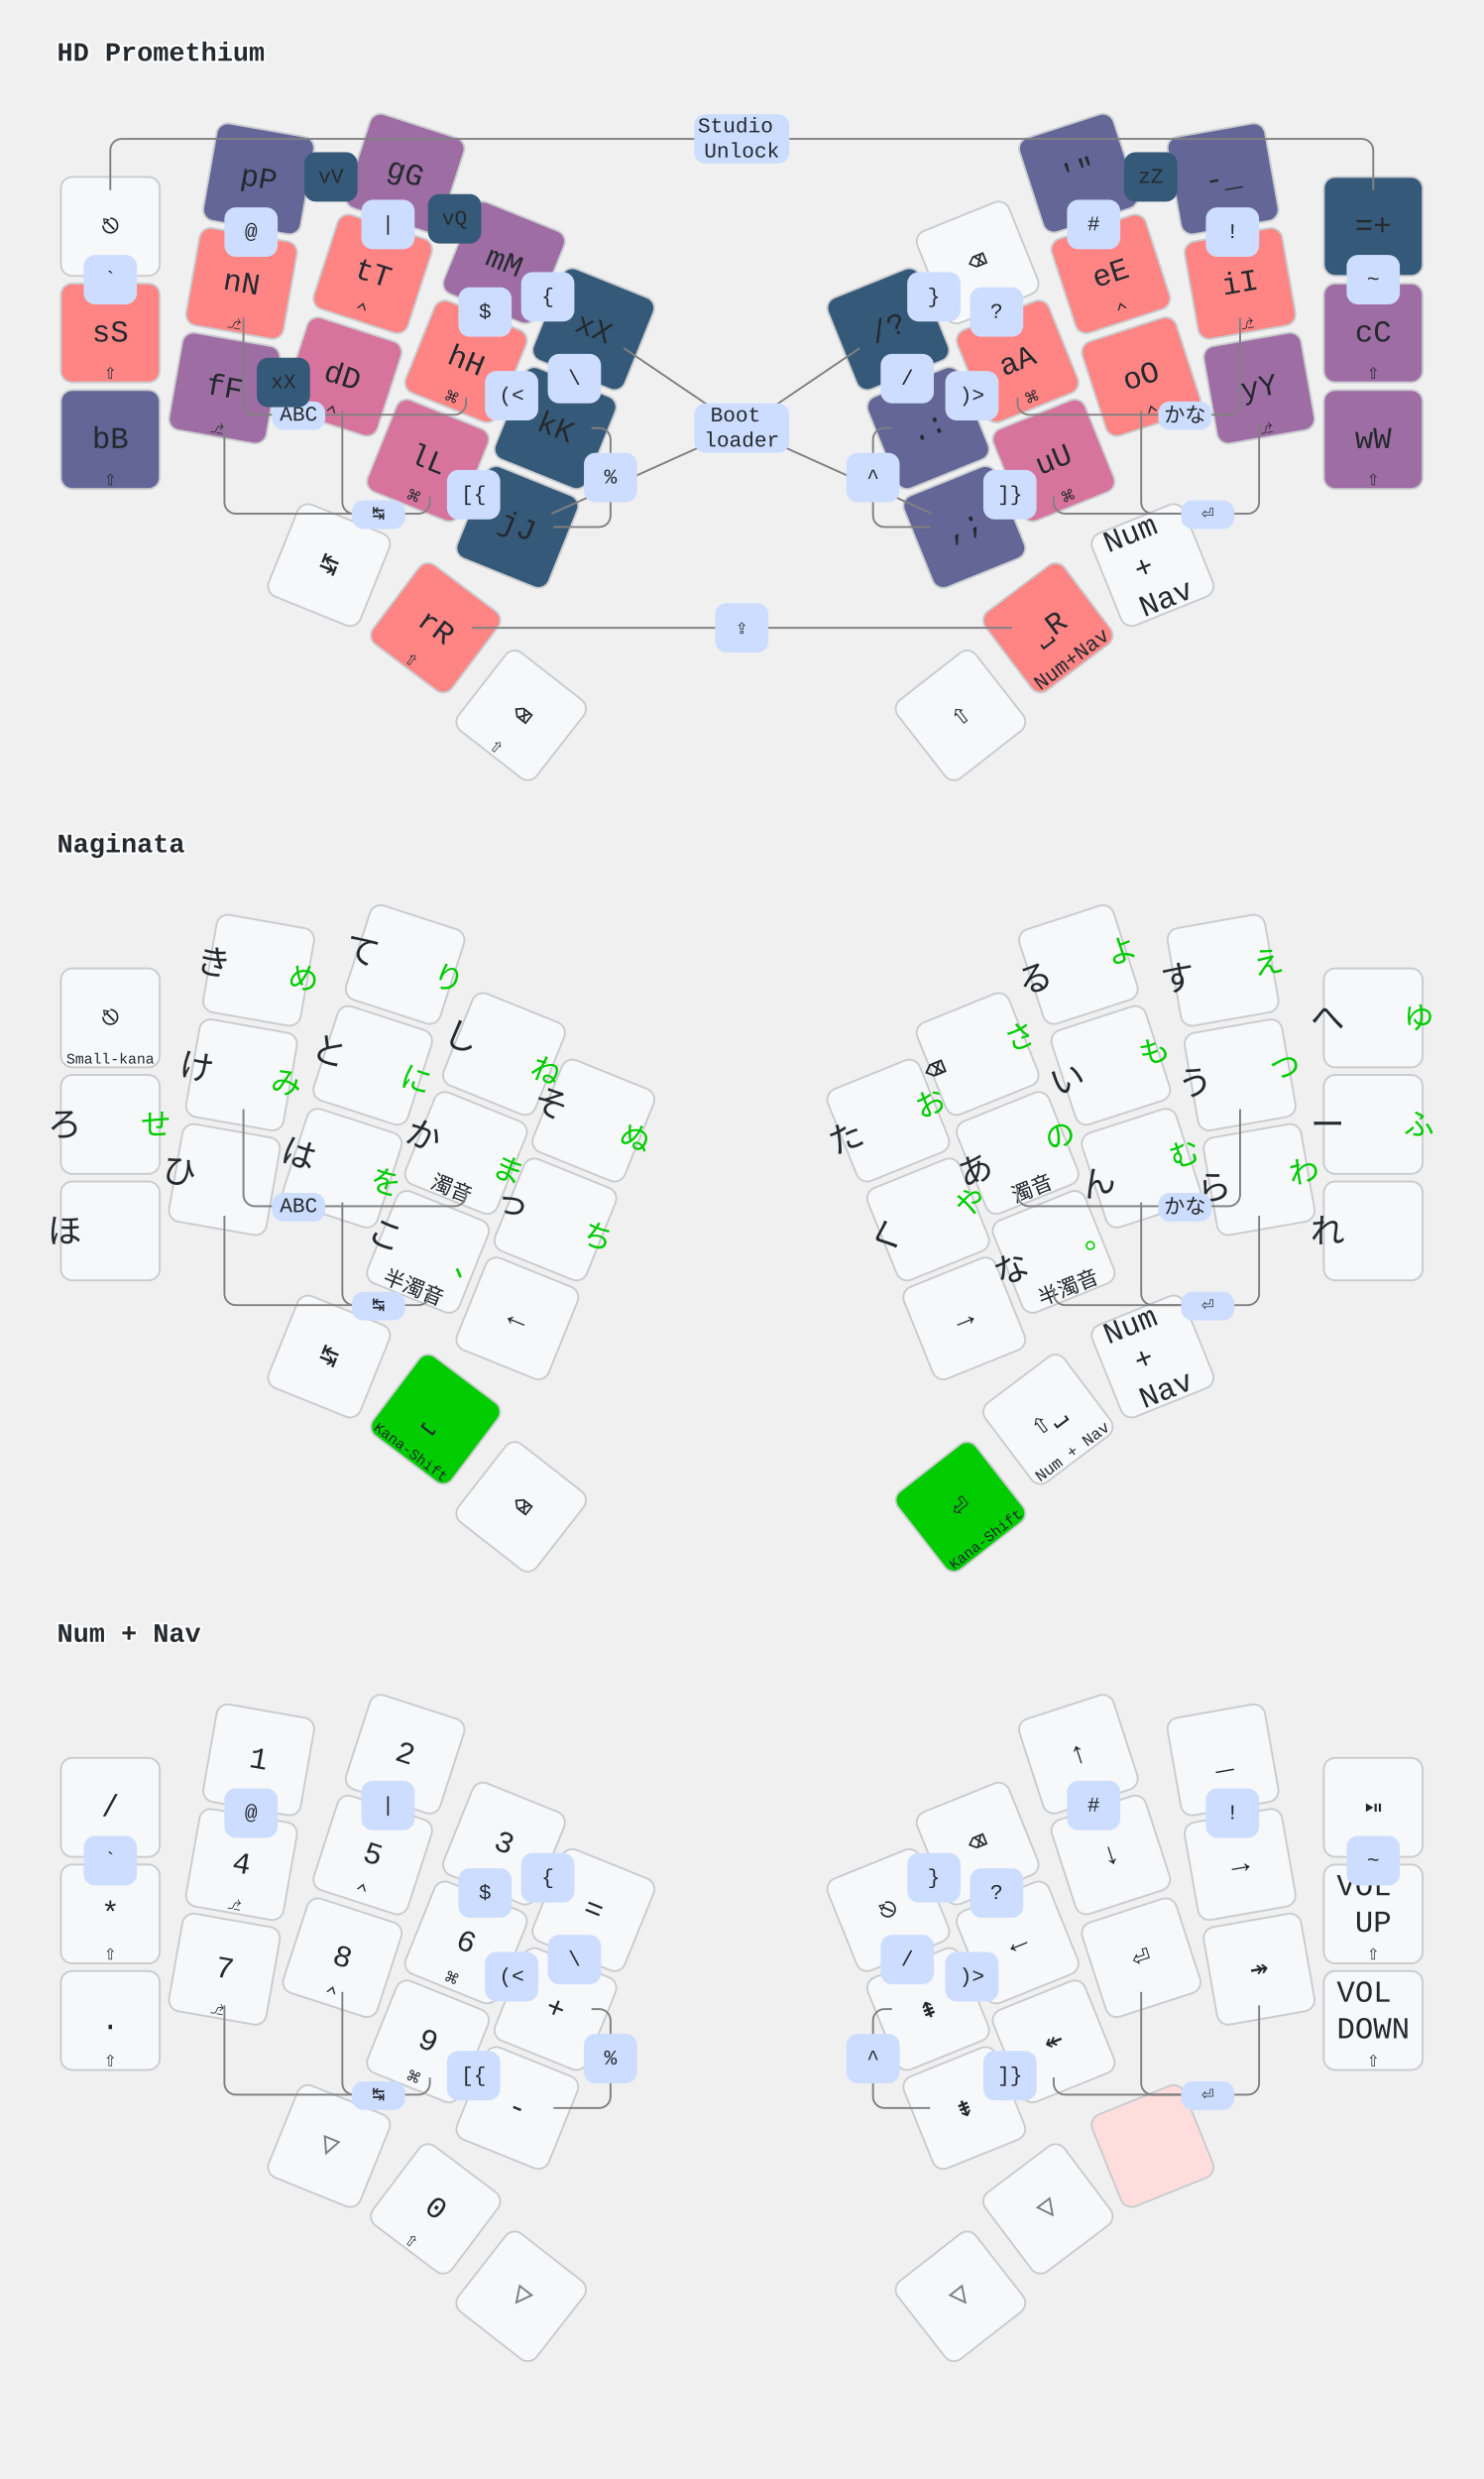
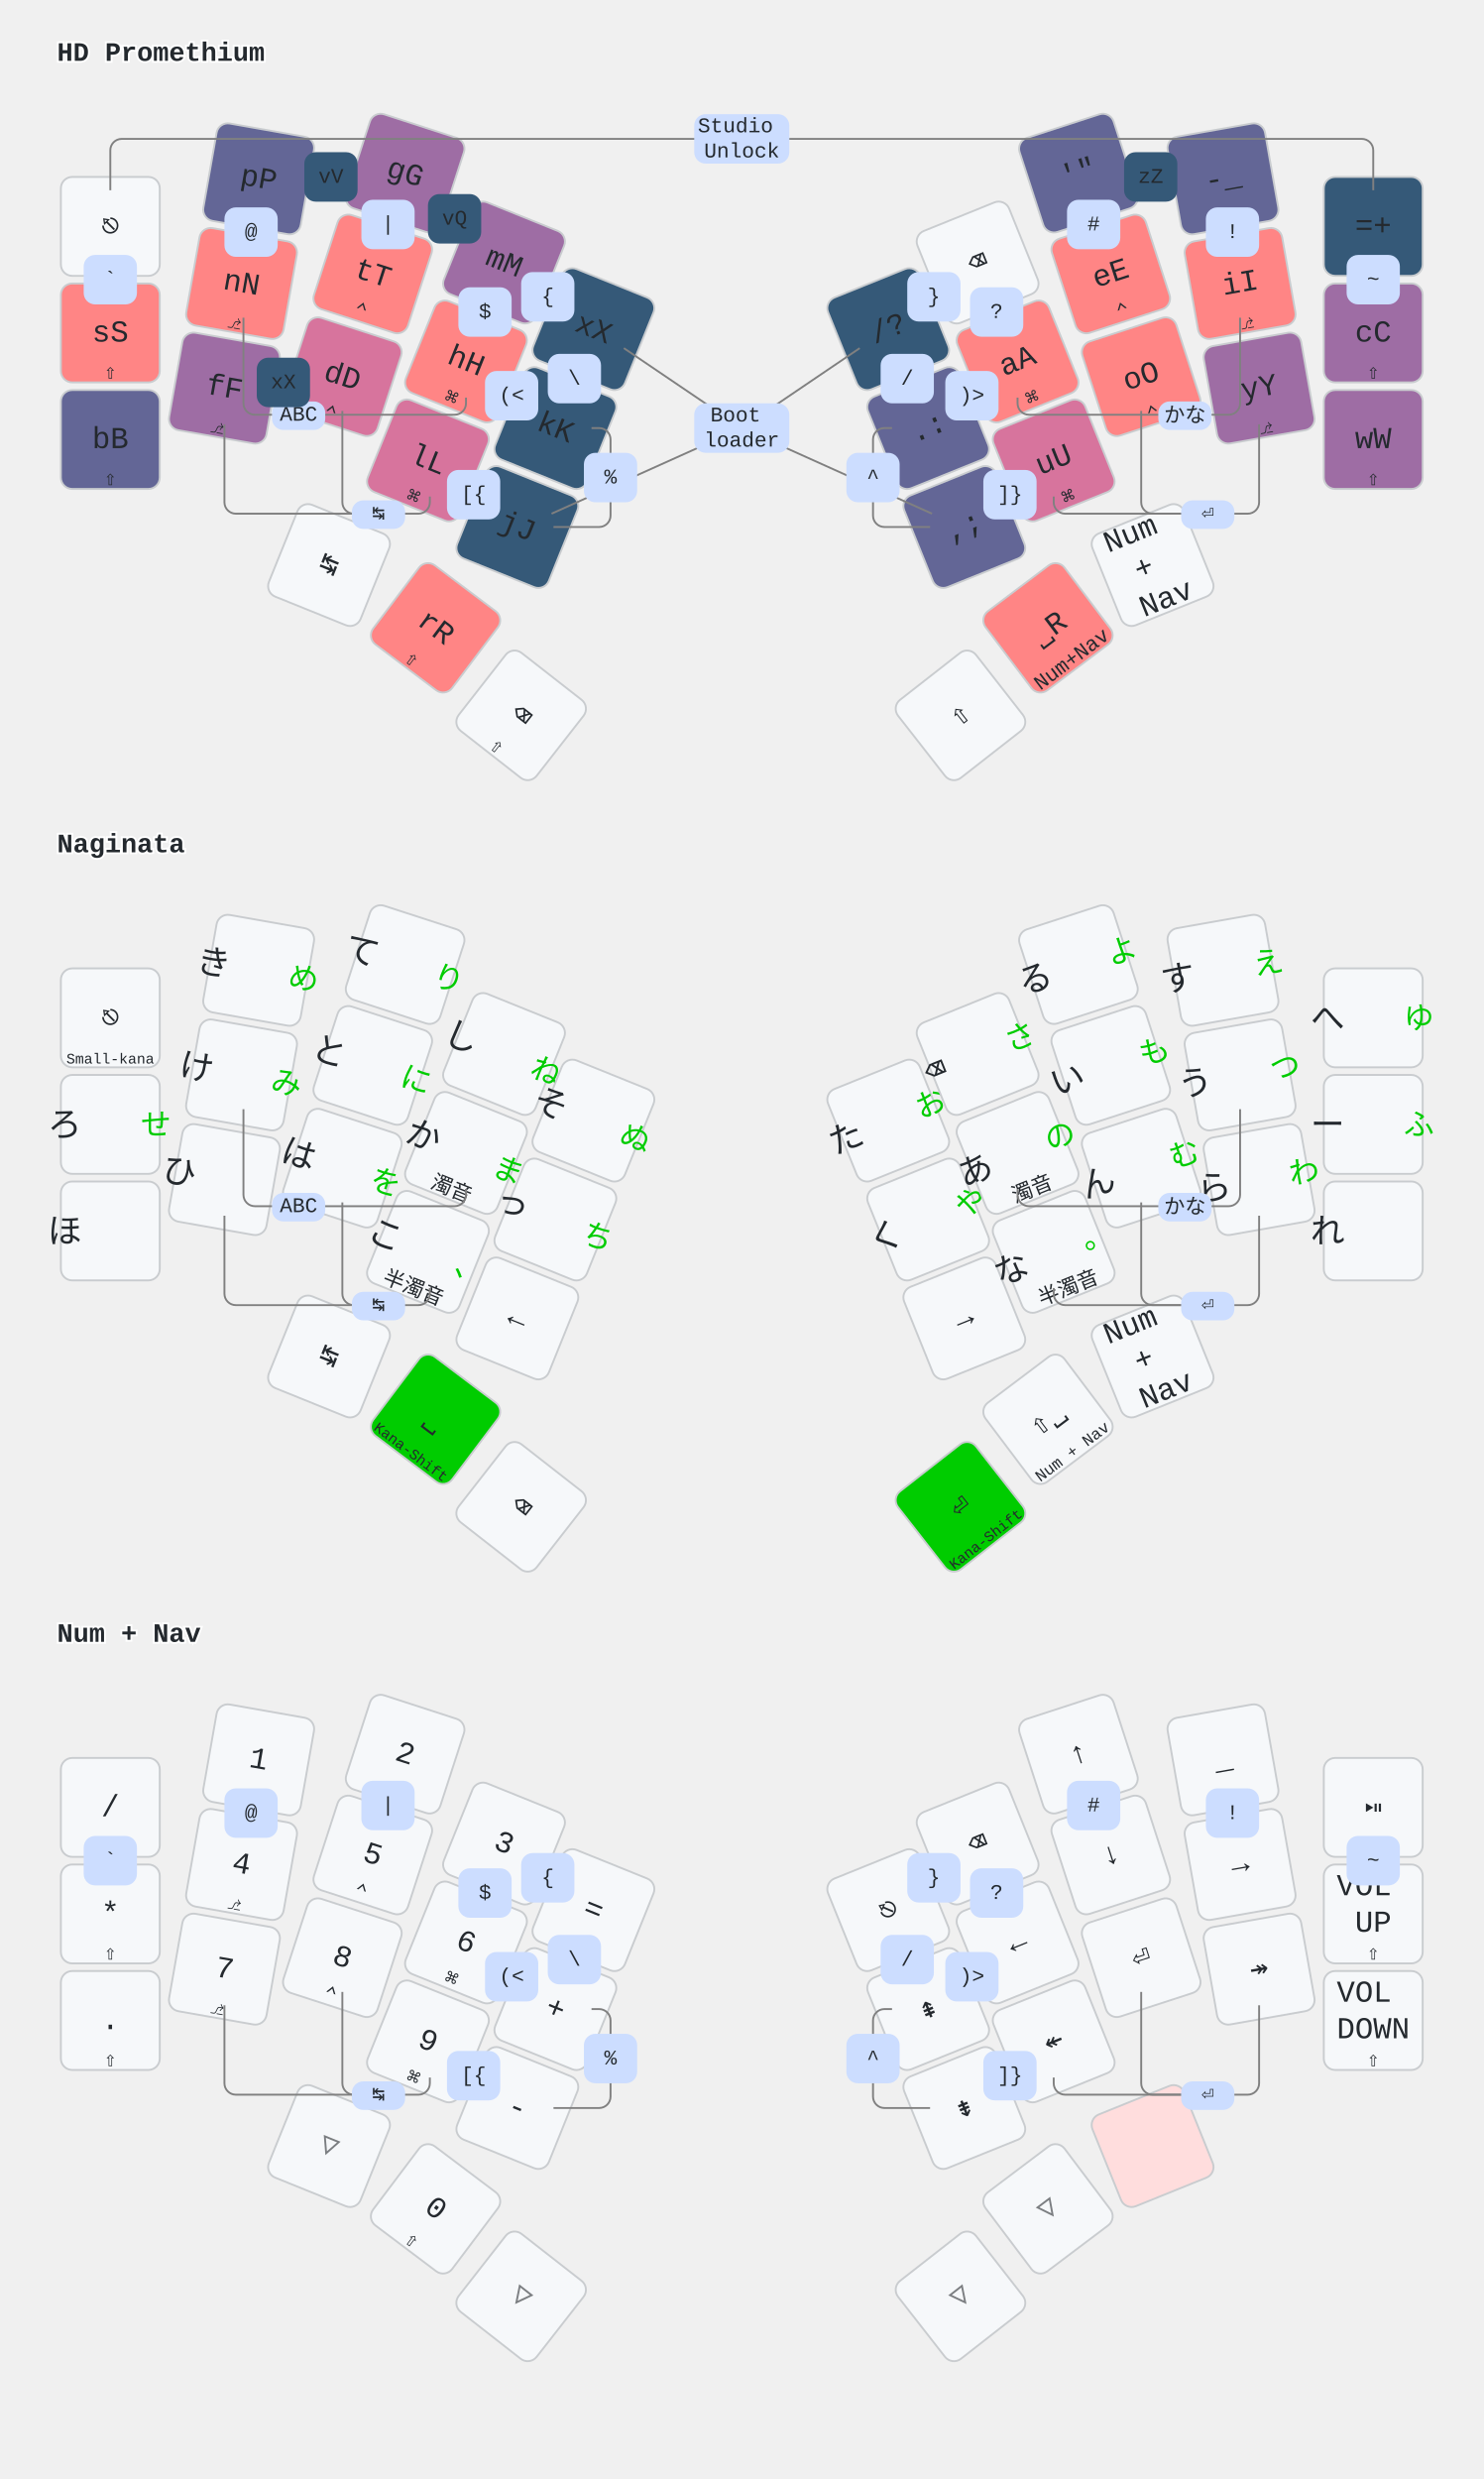
<svg xmlns="http://www.w3.org/2000/svg" width="780" height="1303" viewBox="0 0 780 1303" class="keymap">
  <style>/* inherit to force styles through use tags*/
svg path {
    fill: inherit;
}
/* font and background color specifications */
svg.keymap {
    font-family: SFMono-Regular,Consolas,Liberation Mono,Menlo,monospace;
    font-size: 14px;
    font-kerning: normal;
    text-rendering: optimizeLegibility;
    fill: #24292e;
}

/* default key styling */
rect.key {
    fill: #f6f8fa;
    stroke: #c9cccf;
    stroke-width: 1;
}

/* color accent for combo boxes */
rect.combo {
    fill: #cdf;
}

/* color accent for held keys */
rect.held, rect.combo.held {
    fill: #fdd;
}

/* color accent for ghost (optional) keys */
rect.ghost, rect.combo.ghost {
    stroke-dasharray: 4, 4;
    stroke-width: 2;
}

text {
    text-anchor: middle;
    dominant-baseline: middle;
}

/* styling for layer labels */
text.label {
    font-weight: bold;
    text-anchor: start;
    stroke: white;
    stroke-width: 2;
    paint-order: stroke;
}

text.tap {
    font-size: 16px;
}

/* styling for combo tap, and key hold/shifted label text */
text.combo, text.hold, text.shifted {
    font-size: 11px;
}

text.hold {
    text-anchor: middle;
    dominant-baseline: auto;
}

text.shifted {
    text-anchor: middle;
    dominant-baseline: hanging;
}

/* styling for hold/shifted label text in combo box */
text.combo.hold, text.combo.shifted {
    font-size: 8px;
}

/* lighter symbol for transparent keys */
text.trans {
    fill: #7b7e81;
}

/* styling for combo dendrons */
path.combo {
    stroke-width: 1;
    stroke: gray;
    fill: none;
}

/* Start Tabler Icons Cleanup */
/* cannot use height/width with glyphs */
.icon-tabler &gt; path {
    fill: inherit;
    stroke: inherit;
}
/* hide tabler's default box */
.icon-tabler &gt; path[stroke="none"][fill="none"] {
    visibility: collapse;
}

rect.low {
    fill: #355978;
}
rect.medium-low {
    fill: #636696;
}
rect.medium {
    fill: #9E6DA4;
}
rect.medium-high {
    fill: #D7749D;
}
rect.high {
    fill: #FF8585;
}

/* green styling for Naginata kana-shift */
rect.kshift {
    fill: #00CC00;
}
text.left {
    font-size: 18px;
    translate: 16px 7px;
}
text.right {
    fill: #00CC00;
    font-size: 16px;
    translate: -16px -10px;
}
</style>
  <g transform="translate(30, 0)" class="layer-HD Promethium">
    <text x="0" y="28" class="label" id="HD-Promethium">HD Promethium</text>
    <g transform="translate(0, 56)">
      <g transform="translate(28, 63)" class="key keypos-0">
        <rect rx="6" ry="6" x="-26" y="-26" width="52" height="52" class="key" />
        <text x="0" y="0" class="key tap">⎋</text>
      </g>
      <g transform="translate(106, 38) rotate(10.0)" class="key medium-low keypos-1">
        <rect rx="6" ry="6" x="-26" y="-26" width="52" height="52" class="key medium-low" />
        <text x="0" y="0" class="key medium-low tap">pP</text>
      </g>
      <g transform="translate(183, 35) rotate(18.0)" class="key medium keypos-2">
        <rect rx="6" ry="6" x="-26" y="-26" width="52" height="52" class="key medium" />
        <text x="0" y="0" class="key medium tap">gG</text>
      </g>
      <g transform="translate(235, 82) rotate(22.0)" class="key medium keypos-3">
        <rect rx="6" ry="6" x="-26" y="-26" width="52" height="52" class="key medium" />
        <text x="0" y="0" class="key medium tap">mM</text>
      </g>
      <g transform="translate(282, 117) rotate(22.0)" class="key low keypos-4">
        <rect rx="6" ry="6" x="-26" y="-26" width="52" height="52" class="key low" />
        <text x="0" y="0" class="key low tap">xX</text>
      </g>
      <g transform="translate(437, 117) rotate(-22.0)" class="key low keypos-5">
        <rect rx="6" ry="6" x="-26" y="-26" width="52" height="52" class="key low" />
        <text x="0" y="0" class="key low tap">/?</text>
      </g>
      <g transform="translate(484, 82) rotate(-22.0)" class="key keypos-6">
        <rect rx="6" ry="6" x="-26" y="-26" width="52" height="52" class="key" />
        <text x="0" y="0" class="key tap">⌫</text>
      </g>
      <g transform="translate(537, 35) rotate(-18.0)" class="key medium-low keypos-7">
        <rect rx="6" ry="6" x="-26" y="-26" width="52" height="52" class="key medium-low" />
        <text x="0" y="0" class="key medium-low tap">'"</text>
      </g>
      <g transform="translate(613, 38) rotate(-10.0)" class="key medium-low keypos-8">
        <rect rx="6" ry="6" x="-26" y="-26" width="52" height="52" class="key medium-low" />
        <text x="0" y="0" class="key medium-low tap">-_</text>
      </g>
      <g transform="translate(692, 63)" class="key low keypos-9">
        <rect rx="6" ry="6" x="-26" y="-26" width="52" height="52" class="key low" />
        <text x="0" y="0" class="key low tap">=+</text>
      </g>
      <g transform="translate(28, 119)" class="key high keypos-10">
        <rect rx="6" ry="6" x="-26" y="-26" width="52" height="52" class="key high" />
        <text x="0" y="0" class="key high tap">sS</text>
        <text x="0" y="24" class="key high hold">⇧</text>
      </g>
      <g transform="translate(97, 93) rotate(10.0)" class="key high keypos-11">
        <rect rx="6" ry="6" x="-26" y="-26" width="52" height="52" class="key high" />
        <text x="0" y="0" class="key high tap">nN</text>
        <text x="0" y="24" class="key high hold">⎇</text>
      </g>
      <g transform="translate(166, 88) rotate(18.0)" class="key high keypos-12">
        <rect rx="6" ry="6" x="-26" y="-26" width="52" height="52" class="key high" />
        <text x="0" y="0" class="key high tap">tT</text>
        <text x="0" y="24" class="key high hold">⌃</text>
      </g>
      <g transform="translate(215, 134) rotate(22.0)" class="key high keypos-13">
        <rect rx="6" ry="6" x="-26" y="-26" width="52" height="52" class="key high" />
        <text x="0" y="0" class="key high tap">hH</text>
        <text x="0" y="24" class="key high hold">⌘</text>
      </g>
      <g transform="translate(262, 169) rotate(22.0)" class="key low keypos-14">
        <rect rx="6" ry="6" x="-26" y="-26" width="52" height="52" class="key low" />
        <text x="0" y="0" class="key low tap">kK</text>
      </g>
      <g transform="translate(458, 169) rotate(-22.0)" class="key medium-low keypos-15">
        <rect rx="6" ry="6" x="-26" y="-26" width="52" height="52" class="key medium-low" />
        <text x="0" y="0" class="key medium-low tap">.:</text>
      </g>
      <g transform="translate(505, 134) rotate(-22.0)" class="key high keypos-16">
        <rect rx="6" ry="6" x="-26" y="-26" width="52" height="52" class="key high" />
        <text x="0" y="0" class="key high tap">aA</text>
        <text x="0" y="24" class="key high hold">⌘</text>
      </g>
      <g transform="translate(554, 88) rotate(-18.0)" class="key high keypos-17">
        <rect rx="6" ry="6" x="-26" y="-26" width="52" height="52" class="key high" />
        <text x="0" y="0" class="key high tap">eE</text>
        <text x="0" y="24" class="key high hold">⌃</text>
      </g>
      <g transform="translate(622, 93) rotate(-10.0)" class="key high keypos-18">
        <rect rx="6" ry="6" x="-26" y="-26" width="52" height="52" class="key high" />
        <text x="0" y="0" class="key high tap">iI</text>
        <text x="0" y="24" class="key high hold">⎇</text>
      </g>
      <g transform="translate(692, 119)" class="key medium keypos-19">
        <rect rx="6" ry="6" x="-26" y="-26" width="52" height="52" class="key medium" />
        <text x="0" y="0" class="key medium tap">cC</text>
        <text x="0" y="24" class="key medium hold">⇧</text>
      </g>
      <g transform="translate(28, 175)" class="key medium-low keypos-20">
        <rect rx="6" ry="6" x="-26" y="-26" width="52" height="52" class="key medium-low" />
        <text x="0" y="0" class="key medium-low tap">bB</text>
        <text x="0" y="24" class="key medium-low hold">⇧</text>
      </g>
      <g transform="translate(88, 148) rotate(10.0)" class="key medium keypos-21">
        <rect rx="6" ry="6" x="-26" y="-26" width="52" height="52" class="key medium" />
        <text x="0" y="0" class="key medium tap">fF</text>
        <text x="0" y="24" class="key medium hold">⎇</text>
      </g>
      <g transform="translate(150, 142) rotate(18.0)" class="key medium-high keypos-22">
        <rect rx="6" ry="6" x="-26" y="-26" width="52" height="52" class="key medium-high" />
        <text x="0" y="0" class="key medium-high tap">dD</text>
        <text x="0" y="24" class="key medium-high hold">⌃</text>
      </g>
      <g transform="translate(195, 186) rotate(22.0)" class="key medium-high keypos-23">
        <rect rx="6" ry="6" x="-26" y="-26" width="52" height="52" class="key medium-high" />
        <text x="0" y="0" class="key medium-high tap">lL</text>
        <text x="0" y="24" class="key medium-high hold">⌘</text>
      </g>
      <g transform="translate(242, 221) rotate(22.0)" class="key low keypos-24">
        <rect rx="6" ry="6" x="-26" y="-26" width="52" height="52" class="key low" />
        <text x="0" y="0" class="key low tap">jJ</text>
      </g>
      <g transform="translate(477, 221) rotate(-22.0)" class="key medium-low keypos-25">
        <rect rx="6" ry="6" x="-26" y="-26" width="52" height="52" class="key medium-low" />
        <text x="0" y="0" class="key medium-low tap">,;</text>
      </g>
      <g transform="translate(524, 186) rotate(-22.0)" class="key medium-high keypos-26">
        <rect rx="6" ry="6" x="-26" y="-26" width="52" height="52" class="key medium-high" />
        <text x="0" y="0" class="key medium-high tap">uU</text>
        <text x="0" y="24" class="key medium-high hold">⌘</text>
      </g>
      <g transform="translate(570, 142) rotate(-18.0)" class="key high keypos-27">
        <rect rx="6" ry="6" x="-26" y="-26" width="52" height="52" class="key high" />
        <text x="0" y="0" class="key high tap">oO</text>
        <text x="0" y="24" class="key high hold">⌃</text>
      </g>
      <g transform="translate(632, 148) rotate(-10.0)" class="key medium keypos-28">
        <rect rx="6" ry="6" x="-26" y="-26" width="52" height="52" class="key medium" />
        <text x="0" y="0" class="key medium tap">yY</text>
        <text x="0" y="24" class="key medium hold">⎇</text>
      </g>
      <g transform="translate(692, 175)" class="key medium keypos-29">
        <rect rx="6" ry="6" x="-26" y="-26" width="52" height="52" class="key medium" />
        <text x="0" y="0" class="key medium tap">wW</text>
        <text x="0" y="24" class="key medium hold">⇧</text>
      </g>
      <g transform="translate(143, 241) rotate(22.0)" class="key keypos-30">
        <rect rx="6" ry="6" x="-26" y="-26" width="52" height="52" class="key" />
        <text x="0" y="0" class="key tap">↹</text>
      </g>
      <g transform="translate(199, 274) rotate(37.0)" class="key high keypos-31">
        <rect rx="6" ry="6" x="-26" y="-26" width="52" height="52" class="key high" />
        <text x="0" y="0" class="key high tap">rR</text>
        <text x="0" y="24" class="key high hold">⇧</text>
      </g>
      <g transform="translate(244, 320) rotate(38.0)" class="key keypos-32">
        <rect rx="6" ry="6" x="-26" y="-26" width="52" height="52" class="key" />
        <text x="0" y="0" class="key tap">⌫</text>
        <text x="0" y="24" class="key hold">⇧</text>
      </g>
      <g transform="translate(475, 320) rotate(-38.0)" class="key keypos-33">
        <rect rx="6" ry="6" x="-26" y="-26" width="52" height="52" class="key" />
        <text x="0" y="0" class="key tap">⇧</text>
      </g>
      <g transform="translate(521, 274) rotate(-37.0)" class="key high keypos-34">
        <rect rx="6" ry="6" x="-26" y="-26" width="52" height="52" class="key high" />
        <text x="0" y="0" class="key high tap">⎵R</text>
        <text x="0" y="24" class="key high hold">Num+Nav</text>
      </g>
      <g transform="translate(576, 241) rotate(-22.0)" class="key keypos-35">
        <rect rx="6" ry="6" x="-26" y="-26" width="52" height="52" class="key" />
        <a href="#Num--Nav">
          <text x="0" y="0" class="key tap layer-activator">
            <tspan x="0" dy="-1.2em">Num</tspan>
            <tspan x="0" dy="1.2em">+</tspan>
            <tspan x="0" dy="1.2em">Nav</tspan>
          </text>
        </a>
      </g>
      <g class="combo combopos-0">
        <path d="M360,17 h-326 a6.0,6.0 0 0 0 -6.0,6.0 v21" class="combo" />
        <path d="M360,17 h326 a6.0,6.0 0 0 1 6.0,6.0 v21" class="combo" />
        <rect rx="6" ry="6" x="335" y="4" width="50" height="26" class="combo" />
        <text x="360" y="17" class="combo tap">
          <tspan x="360" dy="-0.6em">Studio</tspan>
          <tspan x="360" dy="1.2em">Unlock</tspan>
        </text>
      </g>
      <g class="combo combopos-1">
        <path d="M360,169 l-62,-42" class="combo" />
        <path d="M360,169 l62,-42" class="combo" />
        <path d="M360,169 l-100,45" class="combo" />
        <path d="M360,169 l100,45" class="combo" />
        <rect rx="6" ry="6" x="335" y="156" width="50" height="26" class="combo" />
        <text x="360" y="169" class="combo tap">
          <tspan x="360" dy="-0.6em">Boot</tspan>
          <tspan x="360" dy="1.2em">loader</tspan>
        </text>
      </g>
      <g class="combo combopos-2">
        <path d="M593,162 h-82 a6.0,6.0 0 0 1 -6.0,-6.0 v-3" class="combo" />
        <path d="M593,162 h23 a6.0,6.0 0 0 0 6.0,-6.0 v-45" class="combo" />
        <rect rx="6" ry="6" x="579" y="155" width="28" height="15" class="combo" />
        <text x="593" y="162" class="combo tap">かな</text>
      </g>
      <g class="combo combopos-3">
        <path d="M127,162 h82 a6.0,6.0 0 0 0 6.0,-6.0 v-3" class="combo" />
        <path d="M127,162 h-23 a6.0,6.0 0 0 1 -6.0,-6.0 v-45" class="combo" />
        <rect rx="6" ry="6" x="113" y="155" width="28" height="15" class="combo" />
        <text x="127" y="162" class="combo tap">ABC</text>
      </g>
      <g class="combo combopos-6">
        <path d="M169,214 h21 a6.0,6.0 0 0 0 6.0,-6.0 v-3" class="combo" />
        <path d="M169,214 h-13 a6.0,6.0 0 0 1 -6.0,-6.0 v-48" class="combo" />
        <path d="M169,214 h-75 a6.0,6.0 0 0 1 -6.0,-6.0 v-41" class="combo" />
        <rect rx="6" ry="6" x="155" y="207" width="28" height="15" class="combo" />
        <text x="169" y="214" class="combo tap">↹</text>
      </g>
      <g class="combo combopos-7">
        <path d="M605,214 h-75 a6.0,6.0 0 0 1 -6.0,-6.0 v-3" class="combo" />
        <path d="M605,214 h-29 a6.0,6.0 0 0 1 -6.0,-6.0 v-48" class="combo" />
        <path d="M605,214 h21 a6.0,6.0 0 0 0 6.0,-6.0 v-41" class="combo" />
        <rect rx="6" ry="6" x="591" y="207" width="28" height="15" class="combo" />
        <text x="605" y="214" class="combo tap">⏎</text>
      </g>
      <g class="combo low combopos-8">
        <rect rx="6" ry="6" x="195" y="46" width="28" height="26" class="combo low" />
        <text x="209" y="59" class="combo low tap">vQ</text>
      </g>
      <g class="combo low combopos-9">
        <rect rx="6" ry="6" x="561" y="24" width="28" height="26" class="combo low" />
        <text x="575" y="37" class="combo low tap">zZ</text>
      </g>
      <g class="combo low combopos-10">
        <rect rx="6" ry="6" x="130" y="24" width="28" height="26" class="combo low" />
        <text x="144" y="37" class="combo low tap">vV</text>
      </g>
      <g class="combo low combopos-11">
        <rect rx="6" ry="6" x="105" y="132" width="28" height="26" class="combo low" />
        <text x="119" y="145" class="combo low tap">xX</text>
      </g>
      <g class="combo combopos-12">
-         <path d="M360,274 l-142,0" class="combo" />
-         <path d="M360,274 l142,0" class="combo" />
-         <rect rx="6" ry="6" x="346" y="261" width="28" height="26" class="combo" />
-         <text x="360" y="274" class="combo tap">⇪</text>
-       </g>
-       <g class="combo combopos-13">
        <rect rx="6" ry="6" x="14" y="78" width="28" height="26" class="combo" />
        <text x="28" y="91" class="combo tap">`</text>
      </g>
-       <g class="combo combopos-14">
+       <g class="combo combopos-13">
        <rect rx="6" ry="6" x="88" y="53" width="28" height="26" class="combo" />
        <text x="102" y="66" class="combo tap">@</text>
      </g>
-       <g class="combo combopos-15">
+       <g class="combo combopos-14">
        <rect rx="6" ry="6" x="160" y="49" width="28" height="26" class="combo" />
        <text x="174" y="62" class="combo tap">|</text>
      </g>
-       <g class="combo combopos-16">
+       <g class="combo combopos-15">
        <rect rx="6" ry="6" x="211" y="95" width="28" height="26" class="combo" />
        <text x="225" y="108" class="combo tap">$</text>
      </g>
-       <g class="combo combopos-17">
+       <g class="combo combopos-16">
        <rect rx="6" ry="6" x="258" y="130" width="28" height="26" class="combo" />
        <text x="272" y="143" class="combo tap">\</text>
      </g>
-       <g class="combo combopos-18">
+       <g class="combo combopos-17">
        <path d="M291,195 v-20 a6.0,6.0 0 0 0 -6.0,-6.0 h-4" class="combo" />
        <path d="M291,195 v20 a6.0,6.0 0 0 1 -6.0,6.0 h-24" class="combo" />
        <rect rx="6" ry="6" x="277" y="182" width="28" height="26" class="combo" />
        <text x="291" y="195" class="combo tap">%</text>
      </g>
-       <g class="combo combopos-19">
+       <g class="combo combopos-18">
        <path d="M429,195 v-20 a6.0,6.0 0 0 1 6.0,-6.0 h4" class="combo" />
        <path d="M429,195 v20 a6.0,6.0 0 0 0 6.0,6.0 h24" class="combo" />
        <rect rx="6" ry="6" x="415" y="182" width="28" height="26" class="combo" />
        <text x="429" y="195" class="combo tap">^</text>
      </g>
-       <g class="combo combopos-20">
+       <g class="combo combopos-19">
        <rect rx="6" ry="6" x="433" y="130" width="28" height="26" class="combo" />
        <text x="447" y="143" class="combo tap">/</text>
      </g>
-       <g class="combo combopos-21">
+       <g class="combo combopos-20">
        <rect rx="6" ry="6" x="480" y="95" width="28" height="26" class="combo" />
        <text x="494" y="108" class="combo tap">?</text>
      </g>
-       <g class="combo combopos-22">
+       <g class="combo combopos-21">
        <rect rx="6" ry="6" x="531" y="49" width="28" height="26" class="combo" />
        <text x="545" y="62" class="combo tap">#</text>
      </g>
-       <g class="combo combopos-23">
+       <g class="combo combopos-22">
        <rect rx="6" ry="6" x="604" y="53" width="28" height="26" class="combo" />
        <text x="618" y="66" class="combo tap">!</text>
      </g>
-       <g class="combo combopos-24">
+       <g class="combo combopos-23">
        <rect rx="6" ry="6" x="678" y="78" width="28" height="26" class="combo" />
        <text x="692" y="91" class="combo tap">~</text>
      </g>
-       <g class="combo combopos-25">
+       <g class="combo combopos-24">
        <rect rx="6" ry="6" x="244" y="87" width="28" height="26" class="combo" />
        <text x="258" y="100" class="combo tap">{</text>
      </g>
-       <g class="combo combopos-26">
+       <g class="combo combopos-25">
        <rect rx="6" ry="6" x="447" y="87" width="28" height="26" class="combo" />
        <text x="461" y="100" class="combo tap">}</text>
      </g>
-       <g class="combo combopos-27">
+       <g class="combo combopos-26">
        <rect rx="6" ry="6" x="225" y="139" width="28" height="26" class="combo" />
        <text x="239" y="152" class="combo tap">(&lt;</text>
      </g>
-       <g class="combo combopos-28">
+       <g class="combo combopos-27">
        <rect rx="6" ry="6" x="467" y="139" width="28" height="26" class="combo" />
        <text x="481" y="152" class="combo tap">)&gt;</text>
      </g>
-       <g class="combo combopos-29">
+       <g class="combo combopos-28">
        <rect rx="6" ry="6" x="205" y="191" width="28" height="26" class="combo" />
        <text x="219" y="204" class="combo tap">[{</text>
      </g>
-       <g class="combo combopos-30">
+       <g class="combo combopos-29">
        <rect rx="6" ry="6" x="487" y="191" width="28" height="26" class="combo" />
        <text x="501" y="204" class="combo tap">]}</text>
      </g>
    </g>
  </g>
  <g transform="translate(30, 416)" class="layer-Naginata">
    <text x="0" y="28" class="label" id="Naginata">Naginata</text>
    <g transform="translate(0, 56)">
      <g transform="translate(28, 63)" class="key keypos-0">
        <rect rx="6" ry="6" x="-26" y="-26" width="52" height="52" class="key" />
        <text x="0" y="0" class="key tap">⎋</text>
        <text x="0" y="24" class="key hold">
          <tspan style="font-size: 70%">Small-kana</tspan>
        </text>
      </g>
      <g transform="translate(106, 38) rotate(10.0)" class="key keypos-1">
        <rect rx="6" ry="6" x="-26" y="-26" width="52" height="52" class="key" />
        <text x="-24" y="0" class="key left">き</text>
        <text x="24" y="0" class="key right">め</text>
      </g>
      <g transform="translate(183, 35) rotate(18.0)" class="key keypos-2">
        <rect rx="6" ry="6" x="-26" y="-26" width="52" height="52" class="key" />
        <text x="-24" y="0" class="key left">て</text>
        <text x="24" y="0" class="key right">り</text>
      </g>
      <g transform="translate(235, 82) rotate(22.0)" class="key keypos-3">
        <rect rx="6" ry="6" x="-26" y="-26" width="52" height="52" class="key" />
        <text x="-24" y="0" class="key left">し</text>
        <text x="24" y="0" class="key right">ね</text>
      </g>
      <g transform="translate(282, 117) rotate(22.0)" class="key keypos-4">
        <rect rx="6" ry="6" x="-26" y="-26" width="52" height="52" class="key" />
        <text x="-24" y="0" class="key left">そ</text>
        <text x="24" y="0" class="key right">ぬ</text>
      </g>
      <g transform="translate(437, 117) rotate(-22.0)" class="key keypos-5">
        <rect rx="6" ry="6" x="-26" y="-26" width="52" height="52" class="key" />
        <text x="-24" y="0" class="key left">た</text>
        <text x="24" y="0" class="key right">お</text>
      </g>
      <g transform="translate(484, 82) rotate(-22.0)" class="key keypos-6">
        <rect rx="6" ry="6" x="-26" y="-26" width="52" height="52" class="key" />
        <text x="-24" y="0" class="key left">⌫</text>
        <text x="24" y="0" class="key right">さ</text>
      </g>
      <g transform="translate(537, 35) rotate(-18.0)" class="key keypos-7">
        <rect rx="6" ry="6" x="-26" y="-26" width="52" height="52" class="key" />
        <text x="-24" y="0" class="key left">る</text>
        <text x="24" y="0" class="key right">よ</text>
      </g>
      <g transform="translate(613, 38) rotate(-10.0)" class="key keypos-8">
        <rect rx="6" ry="6" x="-26" y="-26" width="52" height="52" class="key" />
        <text x="-24" y="0" class="key left">す</text>
        <text x="24" y="0" class="key right">え</text>
      </g>
      <g transform="translate(692, 63)" class="key keypos-9">
        <rect rx="6" ry="6" x="-26" y="-26" width="52" height="52" class="key" />
        <text x="-24" y="0" class="key left">へ</text>
        <text x="24" y="0" class="key right">ゆ</text>
      </g>
      <g transform="translate(28, 119)" class="key keypos-10">
        <rect rx="6" ry="6" x="-26" y="-26" width="52" height="52" class="key" />
        <text x="-24" y="0" class="key left">ろ</text>
        <text x="24" y="0" class="key right">せ</text>
      </g>
      <g transform="translate(97, 93) rotate(10.0)" class="key keypos-11">
        <rect rx="6" ry="6" x="-26" y="-26" width="52" height="52" class="key" />
        <text x="-24" y="0" class="key left">け</text>
        <text x="24" y="0" class="key right">み</text>
      </g>
      <g transform="translate(166, 88) rotate(18.0)" class="key keypos-12">
        <rect rx="6" ry="6" x="-26" y="-26" width="52" height="52" class="key" />
        <text x="-24" y="0" class="key left">と</text>
        <text x="24" y="0" class="key right">に</text>
      </g>
      <g transform="translate(215, 134) rotate(22.0)" class="key keypos-13">
        <rect rx="6" ry="6" x="-26" y="-26" width="52" height="52" class="key" />
        <text x="0" y="24" class="key hold">濁音</text>
        <text x="-24" y="0" class="key left">か</text>
        <text x="24" y="0" class="key right">ま</text>
      </g>
      <g transform="translate(262, 169) rotate(22.0)" class="key keypos-14">
        <rect rx="6" ry="6" x="-26" y="-26" width="52" height="52" class="key" />
        <text x="-24" y="0" class="key left">っ</text>
        <text x="24" y="0" class="key right">ち</text>
      </g>
      <g transform="translate(458, 169) rotate(-22.0)" class="key keypos-15">
        <rect rx="6" ry="6" x="-26" y="-26" width="52" height="52" class="key" />
        <text x="-24" y="0" class="key left">く</text>
        <text x="24" y="0" class="key right">や</text>
      </g>
      <g transform="translate(505, 134) rotate(-22.0)" class="key keypos-16">
        <rect rx="6" ry="6" x="-26" y="-26" width="52" height="52" class="key" />
        <text x="0" y="24" class="key hold">濁音</text>
        <text x="-24" y="0" class="key left">あ</text>
        <text x="24" y="0" class="key right">の</text>
      </g>
      <g transform="translate(554, 88) rotate(-18.0)" class="key keypos-17">
        <rect rx="6" ry="6" x="-26" y="-26" width="52" height="52" class="key" />
        <text x="-24" y="0" class="key left">い</text>
        <text x="24" y="0" class="key right">も</text>
      </g>
      <g transform="translate(622, 93) rotate(-10.0)" class="key keypos-18">
        <rect rx="6" ry="6" x="-26" y="-26" width="52" height="52" class="key" />
        <text x="-24" y="0" class="key left">う</text>
        <text x="24" y="0" class="key right">つ</text>
      </g>
      <g transform="translate(692, 119)" class="key keypos-19">
        <rect rx="6" ry="6" x="-26" y="-26" width="52" height="52" class="key" />
        <text x="-24" y="0" class="key left">ー</text>
        <text x="24" y="0" class="key right">ふ</text>
      </g>
      <g transform="translate(28, 175)" class="key keypos-20">
        <rect rx="6" ry="6" x="-26" y="-26" width="52" height="52" class="key" />
        <text x="-24" y="0" class="key left">ほ</text>
      </g>
      <g transform="translate(88, 148) rotate(10.0)" class="key keypos-21">
        <rect rx="6" ry="6" x="-26" y="-26" width="52" height="52" class="key" />
        <text x="-24" y="0" class="key left">ひ</text>
      </g>
      <g transform="translate(150, 142) rotate(18.0)" class="key keypos-22">
        <rect rx="6" ry="6" x="-26" y="-26" width="52" height="52" class="key" />
        <text x="-24" y="0" class="key left">は</text>
        <text x="24" y="0" class="key right">を</text>
      </g>
      <g transform="translate(195, 186) rotate(22.0)" class="key keypos-23">
        <rect rx="6" ry="6" x="-26" y="-26" width="52" height="52" class="key" />
        <text x="0" y="24" class="key hold">半濁音</text>
        <text x="-24" y="0" class="key left">こ</text>
        <text x="24" y="0" class="key right">、</text>
      </g>
      <g transform="translate(242, 221) rotate(22.0)" class="key keypos-24">
        <rect rx="6" ry="6" x="-26" y="-26" width="52" height="52" class="key" />
        <text x="0" y="0" class="key tap">←</text>
      </g>
      <g transform="translate(477, 221) rotate(-22.0)" class="key keypos-25">
        <rect rx="6" ry="6" x="-26" y="-26" width="52" height="52" class="key" />
        <text x="0" y="0" class="key tap">→</text>
      </g>
      <g transform="translate(524, 186) rotate(-22.0)" class="key keypos-26">
        <rect rx="6" ry="6" x="-26" y="-26" width="52" height="52" class="key" />
        <text x="0" y="24" class="key hold">半濁音</text>
        <text x="-24" y="0" class="key left">な</text>
        <text x="24" y="0" class="key right">。</text>
      </g>
      <g transform="translate(570, 142) rotate(-18.0)" class="key keypos-27">
        <rect rx="6" ry="6" x="-26" y="-26" width="52" height="52" class="key" />
        <text x="-24" y="0" class="key left">ん</text>
        <text x="24" y="0" class="key right">む</text>
      </g>
      <g transform="translate(632, 148) rotate(-10.0)" class="key keypos-28">
        <rect rx="6" ry="6" x="-26" y="-26" width="52" height="52" class="key" />
        <text x="-24" y="0" class="key left">ら</text>
        <text x="24" y="0" class="key right">わ</text>
      </g>
      <g transform="translate(692, 175)" class="key keypos-29">
        <rect rx="6" ry="6" x="-26" y="-26" width="52" height="52" class="key" />
        <text x="-24" y="0" class="key left">れ</text>
      </g>
      <g transform="translate(143, 241) rotate(22.0)" class="key keypos-30">
        <rect rx="6" ry="6" x="-26" y="-26" width="52" height="52" class="key" />
        <text x="0" y="0" class="key tap">↹</text>
      </g>
      <g transform="translate(199, 274) rotate(37.0)" class="key kshift keypos-31">
        <rect rx="6" ry="6" x="-26" y="-26" width="52" height="52" class="key kshift" />
        <text x="0" y="0" class="key kshift tap">⎵</text>
        <text x="0" y="24" class="key kshift hold">
          <tspan style="font-size: 70%">Kana-Shift</tspan>
        </text>
      </g>
      <g transform="translate(244, 320) rotate(38.0)" class="key keypos-32">
        <rect rx="6" ry="6" x="-26" y="-26" width="52" height="52" class="key" />
        <text x="0" y="0" class="key tap">⌫</text>
      </g>
      <g transform="translate(475, 320) rotate(-38.0)" class="key kshift keypos-33">
        <rect rx="6" ry="6" x="-26" y="-26" width="52" height="52" class="key kshift" />
        <text x="0" y="0" class="key kshift tap">⏎</text>
        <text x="0" y="24" class="key kshift hold">
          <tspan style="font-size: 70%">Kana-Shift</tspan>
        </text>
      </g>
      <g transform="translate(521, 274) rotate(-37.0)" class="key keypos-34">
        <rect rx="6" ry="6" x="-26" y="-26" width="52" height="52" class="key" />
        <text x="0" y="0" class="key tap">⇧⎵</text>
        <a href="#Num--Nav">
          <text x="0" y="24" class="key hold layer-activator">
            <tspan style="font-size: 78%">Num + Nav</tspan>
          </text>
        </a>
      </g>
      <g transform="translate(576, 241) rotate(-22.0)" class="key keypos-35">
        <rect rx="6" ry="6" x="-26" y="-26" width="52" height="52" class="key" />
        <a href="#Num--Nav">
          <text x="0" y="0" class="key tap layer-activator">
            <tspan x="0" dy="-1.2em">Num</tspan>
            <tspan x="0" dy="1.2em">+</tspan>
            <tspan x="0" dy="1.2em">Nav</tspan>
          </text>
        </a>
      </g>
      <g class="combo combopos-0">
        <path d="M593,162 h-82 a6.0,6.0 0 0 1 -6.0,-6.0 v-3" class="combo" />
        <path d="M593,162 h23 a6.0,6.0 0 0 0 6.0,-6.0 v-45" class="combo" />
        <rect rx="6" ry="6" x="579" y="155" width="28" height="15" class="combo" />
        <text x="593" y="162" class="combo tap">かな</text>
      </g>
      <g class="combo combopos-1">
        <path d="M127,162 h82 a6.0,6.0 0 0 0 6.0,-6.0 v-3" class="combo" />
        <path d="M127,162 h-23 a6.0,6.0 0 0 1 -6.0,-6.0 v-45" class="combo" />
        <rect rx="6" ry="6" x="113" y="155" width="28" height="15" class="combo" />
        <text x="127" y="162" class="combo tap">ABC</text>
      </g>
      <g class="combo combopos-2">
        <path d="M169,214 h21 a6.0,6.0 0 0 0 6.0,-6.0 v-3" class="combo" />
        <path d="M169,214 h-13 a6.0,6.0 0 0 1 -6.0,-6.0 v-48" class="combo" />
        <path d="M169,214 h-75 a6.0,6.0 0 0 1 -6.0,-6.0 v-41" class="combo" />
        <rect rx="6" ry="6" x="155" y="207" width="28" height="15" class="combo" />
        <text x="169" y="214" class="combo tap">↹</text>
      </g>
      <g class="combo combopos-3">
        <path d="M605,214 h-75 a6.0,6.0 0 0 1 -6.0,-6.0 v-3" class="combo" />
        <path d="M605,214 h-29 a6.0,6.0 0 0 1 -6.0,-6.0 v-48" class="combo" />
        <path d="M605,214 h21 a6.0,6.0 0 0 0 6.0,-6.0 v-41" class="combo" />
        <rect rx="6" ry="6" x="591" y="207" width="28" height="15" class="combo" />
        <text x="605" y="214" class="combo tap">⏎</text>
      </g>
    </g>
  </g>
  <g transform="translate(30, 831)" class="layer-Num + Nav">
    <text x="0" y="28" class="label" id="Num--Nav">Num + Nav</text>
    <g transform="translate(0, 56)">
      <g transform="translate(28, 63)" class="key keypos-0">
        <rect rx="6" ry="6" x="-26" y="-26" width="52" height="52" class="key" />
        <text x="0" y="0" class="key tap">/</text>
      </g>
      <g transform="translate(106, 38) rotate(10.0)" class="key keypos-1">
        <rect rx="6" ry="6" x="-26" y="-26" width="52" height="52" class="key" />
        <text x="0" y="0" class="key tap">1</text>
      </g>
      <g transform="translate(183, 35) rotate(18.0)" class="key keypos-2">
        <rect rx="6" ry="6" x="-26" y="-26" width="52" height="52" class="key" />
        <text x="0" y="0" class="key tap">2</text>
      </g>
      <g transform="translate(235, 82) rotate(22.0)" class="key keypos-3">
        <rect rx="6" ry="6" x="-26" y="-26" width="52" height="52" class="key" />
        <text x="0" y="0" class="key tap">3</text>
      </g>
      <g transform="translate(282, 117) rotate(22.0)" class="key keypos-4">
        <rect rx="6" ry="6" x="-26" y="-26" width="52" height="52" class="key" />
        <text x="0" y="0" class="key tap">=</text>
      </g>
      <g transform="translate(437, 117) rotate(-22.0)" class="key keypos-5">
        <rect rx="6" ry="6" x="-26" y="-26" width="52" height="52" class="key" />
        <text x="0" y="0" class="key tap">⎋</text>
      </g>
      <g transform="translate(484, 82) rotate(-22.0)" class="key keypos-6">
        <rect rx="6" ry="6" x="-26" y="-26" width="52" height="52" class="key" />
        <text x="0" y="0" class="key tap">⌫</text>
      </g>
      <g transform="translate(537, 35) rotate(-18.0)" class="key keypos-7">
        <rect rx="6" ry="6" x="-26" y="-26" width="52" height="52" class="key" />
        <text x="0" y="0" class="key tap">↑</text>
      </g>
      <g transform="translate(613, 38) rotate(-10.0)" class="key keypos-8">
        <rect rx="6" ry="6" x="-26" y="-26" width="52" height="52" class="key" />
        <text x="0" y="0" class="key tap">_</text>
      </g>
      <g transform="translate(692, 63)" class="key keypos-9">
        <rect rx="6" ry="6" x="-26" y="-26" width="52" height="52" class="key" />
        <text x="0" y="0" class="key tap">⏯</text>
      </g>
      <g transform="translate(28, 119)" class="key keypos-10">
        <rect rx="6" ry="6" x="-26" y="-26" width="52" height="52" class="key" />
        <text x="0" y="0" class="key tap">*</text>
        <text x="0" y="24" class="key hold">⇧</text>
      </g>
      <g transform="translate(97, 93) rotate(10.0)" class="key keypos-11">
        <rect rx="6" ry="6" x="-26" y="-26" width="52" height="52" class="key" />
        <text x="0" y="0" class="key tap">4</text>
        <text x="0" y="24" class="key hold">⎇</text>
      </g>
      <g transform="translate(166, 88) rotate(18.0)" class="key keypos-12">
        <rect rx="6" ry="6" x="-26" y="-26" width="52" height="52" class="key" />
        <text x="0" y="0" class="key tap">5</text>
        <text x="0" y="24" class="key hold">⌃</text>
      </g>
      <g transform="translate(215, 134) rotate(22.0)" class="key keypos-13">
        <rect rx="6" ry="6" x="-26" y="-26" width="52" height="52" class="key" />
        <text x="0" y="0" class="key tap">6</text>
        <text x="0" y="24" class="key hold">⌘</text>
      </g>
      <g transform="translate(262, 169) rotate(22.0)" class="key keypos-14">
        <rect rx="6" ry="6" x="-26" y="-26" width="52" height="52" class="key" />
        <text x="0" y="0" class="key tap">+</text>
      </g>
      <g transform="translate(458, 169) rotate(-22.0)" class="key keypos-15">
        <rect rx="6" ry="6" x="-26" y="-26" width="52" height="52" class="key" />
        <text x="0" y="0" class="key tap">⇞</text>
      </g>
      <g transform="translate(505, 134) rotate(-22.0)" class="key keypos-16">
        <rect rx="6" ry="6" x="-26" y="-26" width="52" height="52" class="key" />
        <text x="0" y="0" class="key tap">←</text>
      </g>
      <g transform="translate(554, 88) rotate(-18.0)" class="key keypos-17">
        <rect rx="6" ry="6" x="-26" y="-26" width="52" height="52" class="key" />
        <text x="0" y="0" class="key tap">↓</text>
      </g>
      <g transform="translate(622, 93) rotate(-10.0)" class="key keypos-18">
        <rect rx="6" ry="6" x="-26" y="-26" width="52" height="52" class="key" />
        <text x="0" y="0" class="key tap">→</text>
      </g>
      <g transform="translate(692, 119)" class="key keypos-19">
        <rect rx="6" ry="6" x="-26" y="-26" width="52" height="52" class="key" />
        <text x="0" y="0" class="key tap">
          <tspan x="0" dy="-0.9em">VOL</tspan>
          <tspan x="0" dy="1.2em">UP</tspan>
        </text>
        <text x="0" y="24" class="key hold">⇧</text>
      </g>
      <g transform="translate(28, 175)" class="key keypos-20">
        <rect rx="6" ry="6" x="-26" y="-26" width="52" height="52" class="key" />
        <text x="0" y="0" class="key tap">.</text>
        <text x="0" y="24" class="key hold">⇧</text>
      </g>
      <g transform="translate(88, 148) rotate(10.0)" class="key keypos-21">
        <rect rx="6" ry="6" x="-26" y="-26" width="52" height="52" class="key" />
        <text x="0" y="0" class="key tap">7</text>
        <text x="0" y="24" class="key hold">⎇</text>
      </g>
      <g transform="translate(150, 142) rotate(18.0)" class="key keypos-22">
        <rect rx="6" ry="6" x="-26" y="-26" width="52" height="52" class="key" />
        <text x="0" y="0" class="key tap">8</text>
        <text x="0" y="24" class="key hold">⌃</text>
      </g>
      <g transform="translate(195, 186) rotate(22.0)" class="key keypos-23">
        <rect rx="6" ry="6" x="-26" y="-26" width="52" height="52" class="key" />
        <text x="0" y="0" class="key tap">9</text>
        <text x="0" y="24" class="key hold">⌘</text>
      </g>
      <g transform="translate(242, 221) rotate(22.0)" class="key keypos-24">
        <rect rx="6" ry="6" x="-26" y="-26" width="52" height="52" class="key" />
        <text x="0" y="0" class="key tap">-</text>
      </g>
      <g transform="translate(477, 221) rotate(-22.0)" class="key keypos-25">
        <rect rx="6" ry="6" x="-26" y="-26" width="52" height="52" class="key" />
        <text x="0" y="0" class="key tap">⇟</text>
      </g>
      <g transform="translate(524, 186) rotate(-22.0)" class="key keypos-26">
        <rect rx="6" ry="6" x="-26" y="-26" width="52" height="52" class="key" />
        <text x="0" y="0" class="key tap">↞</text>
      </g>
      <g transform="translate(570, 142) rotate(-18.0)" class="key keypos-27">
        <rect rx="6" ry="6" x="-26" y="-26" width="52" height="52" class="key" />
        <text x="0" y="0" class="key tap">⏎</text>
      </g>
      <g transform="translate(632, 148) rotate(-10.0)" class="key keypos-28">
        <rect rx="6" ry="6" x="-26" y="-26" width="52" height="52" class="key" />
        <text x="0" y="0" class="key tap">↠</text>
      </g>
      <g transform="translate(692, 175)" class="key keypos-29">
        <rect rx="6" ry="6" x="-26" y="-26" width="52" height="52" class="key" />
        <text x="0" y="0" class="key tap">
          <tspan x="0" dy="-0.9em">VOL</tspan>
          <tspan x="0" dy="1.2em">DOWN</tspan>
        </text>
        <text x="0" y="24" class="key hold">⇧</text>
      </g>
      <g transform="translate(143, 241) rotate(22.0)" class="key trans keypos-30">
        <rect rx="6" ry="6" x="-26" y="-26" width="52" height="52" class="key trans" />
        <text x="0" y="0" class="key trans tap">▽</text>
      </g>
      <g transform="translate(199, 274) rotate(37.0)" class="key keypos-31">
        <rect rx="6" ry="6" x="-26" y="-26" width="52" height="52" class="key" />
        <text x="0" y="0" class="key tap">0</text>
        <text x="0" y="24" class="key hold">⇧</text>
      </g>
      <g transform="translate(244, 320) rotate(38.0)" class="key trans keypos-32">
        <rect rx="6" ry="6" x="-26" y="-26" width="52" height="52" class="key trans" />
        <text x="0" y="0" class="key trans tap">▽</text>
      </g>
      <g transform="translate(475, 320) rotate(-38.0)" class="key trans keypos-33">
        <rect rx="6" ry="6" x="-26" y="-26" width="52" height="52" class="key trans" />
        <text x="0" y="0" class="key trans tap">▽</text>
      </g>
      <g transform="translate(521, 274) rotate(-37.0)" class="key trans keypos-34">
        <rect rx="6" ry="6" x="-26" y="-26" width="52" height="52" class="key trans" />
        <text x="0" y="0" class="key trans tap">▽</text>
      </g>
      <g transform="translate(576, 241) rotate(-22.0)" class="key held keypos-35">
        <rect rx="6" ry="6" x="-26" y="-26" width="52" height="52" class="key held" />
      </g>
      <g class="combo combopos-2">
        <path d="M169,214 h21 a6.0,6.0 0 0 0 6.0,-6.0 v-3" class="combo" />
        <path d="M169,214 h-13 a6.0,6.0 0 0 1 -6.0,-6.0 v-48" class="combo" />
        <path d="M169,214 h-75 a6.0,6.0 0 0 1 -6.0,-6.0 v-41" class="combo" />
        <rect rx="6" ry="6" x="155" y="207" width="28" height="15" class="combo" />
        <text x="169" y="214" class="combo tap">↹</text>
      </g>
      <g class="combo combopos-3">
        <path d="M605,214 h-75 a6.0,6.0 0 0 1 -6.0,-6.0 v-3" class="combo" />
        <path d="M605,214 h-29 a6.0,6.0 0 0 1 -6.0,-6.0 v-48" class="combo" />
        <path d="M605,214 h21 a6.0,6.0 0 0 0 6.0,-6.0 v-41" class="combo" />
        <rect rx="6" ry="6" x="591" y="207" width="28" height="15" class="combo" />
        <text x="605" y="214" class="combo tap">⏎</text>
      </g>
      <g class="combo combopos-4">
        <rect rx="6" ry="6" x="14" y="78" width="28" height="26" class="combo" />
        <text x="28" y="91" class="combo tap">`</text>
      </g>
      <g class="combo combopos-5">
        <rect rx="6" ry="6" x="88" y="53" width="28" height="26" class="combo" />
        <text x="102" y="66" class="combo tap">@</text>
      </g>
      <g class="combo combopos-6">
        <rect rx="6" ry="6" x="160" y="49" width="28" height="26" class="combo" />
        <text x="174" y="62" class="combo tap">|</text>
      </g>
      <g class="combo combopos-7">
        <rect rx="6" ry="6" x="211" y="95" width="28" height="26" class="combo" />
        <text x="225" y="108" class="combo tap">$</text>
      </g>
      <g class="combo combopos-8">
        <rect rx="6" ry="6" x="258" y="130" width="28" height="26" class="combo" />
        <text x="272" y="143" class="combo tap">\</text>
      </g>
      <g class="combo combopos-9">
        <path d="M291,195 v-20 a6.0,6.0 0 0 0 -6.0,-6.0 h-4" class="combo" />
        <path d="M291,195 v20 a6.0,6.0 0 0 1 -6.0,6.0 h-24" class="combo" />
        <rect rx="6" ry="6" x="277" y="182" width="28" height="26" class="combo" />
        <text x="291" y="195" class="combo tap">%</text>
      </g>
      <g class="combo combopos-10">
        <path d="M429,195 v-20 a6.0,6.0 0 0 1 6.0,-6.0 h4" class="combo" />
        <path d="M429,195 v20 a6.0,6.0 0 0 0 6.0,6.0 h24" class="combo" />
        <rect rx="6" ry="6" x="415" y="182" width="28" height="26" class="combo" />
        <text x="429" y="195" class="combo tap">^</text>
      </g>
      <g class="combo combopos-11">
        <rect rx="6" ry="6" x="433" y="130" width="28" height="26" class="combo" />
        <text x="447" y="143" class="combo tap">/</text>
      </g>
      <g class="combo combopos-12">
        <rect rx="6" ry="6" x="480" y="95" width="28" height="26" class="combo" />
        <text x="494" y="108" class="combo tap">?</text>
      </g>
      <g class="combo combopos-13">
        <rect rx="6" ry="6" x="531" y="49" width="28" height="26" class="combo" />
        <text x="545" y="62" class="combo tap">#</text>
      </g>
      <g class="combo combopos-14">
        <rect rx="6" ry="6" x="604" y="53" width="28" height="26" class="combo" />
        <text x="618" y="66" class="combo tap">!</text>
      </g>
      <g class="combo combopos-15">
        <rect rx="6" ry="6" x="678" y="78" width="28" height="26" class="combo" />
        <text x="692" y="91" class="combo tap">~</text>
      </g>
      <g class="combo combopos-16">
        <rect rx="6" ry="6" x="244" y="87" width="28" height="26" class="combo" />
        <text x="258" y="100" class="combo tap">{</text>
      </g>
      <g class="combo combopos-17">
        <rect rx="6" ry="6" x="447" y="87" width="28" height="26" class="combo" />
        <text x="461" y="100" class="combo tap">}</text>
      </g>
      <g class="combo combopos-18">
        <rect rx="6" ry="6" x="225" y="139" width="28" height="26" class="combo" />
        <text x="239" y="152" class="combo tap">(&lt;</text>
      </g>
      <g class="combo combopos-19">
        <rect rx="6" ry="6" x="467" y="139" width="28" height="26" class="combo" />
        <text x="481" y="152" class="combo tap">)&gt;</text>
      </g>
      <g class="combo combopos-20">
        <rect rx="6" ry="6" x="205" y="191" width="28" height="26" class="combo" />
        <text x="219" y="204" class="combo tap">[{</text>
      </g>
      <g class="combo combopos-21">
        <rect rx="6" ry="6" x="487" y="191" width="28" height="26" class="combo" />
        <text x="501" y="204" class="combo tap">]}</text>
      </g>
    </g>
  </g>
</svg>
